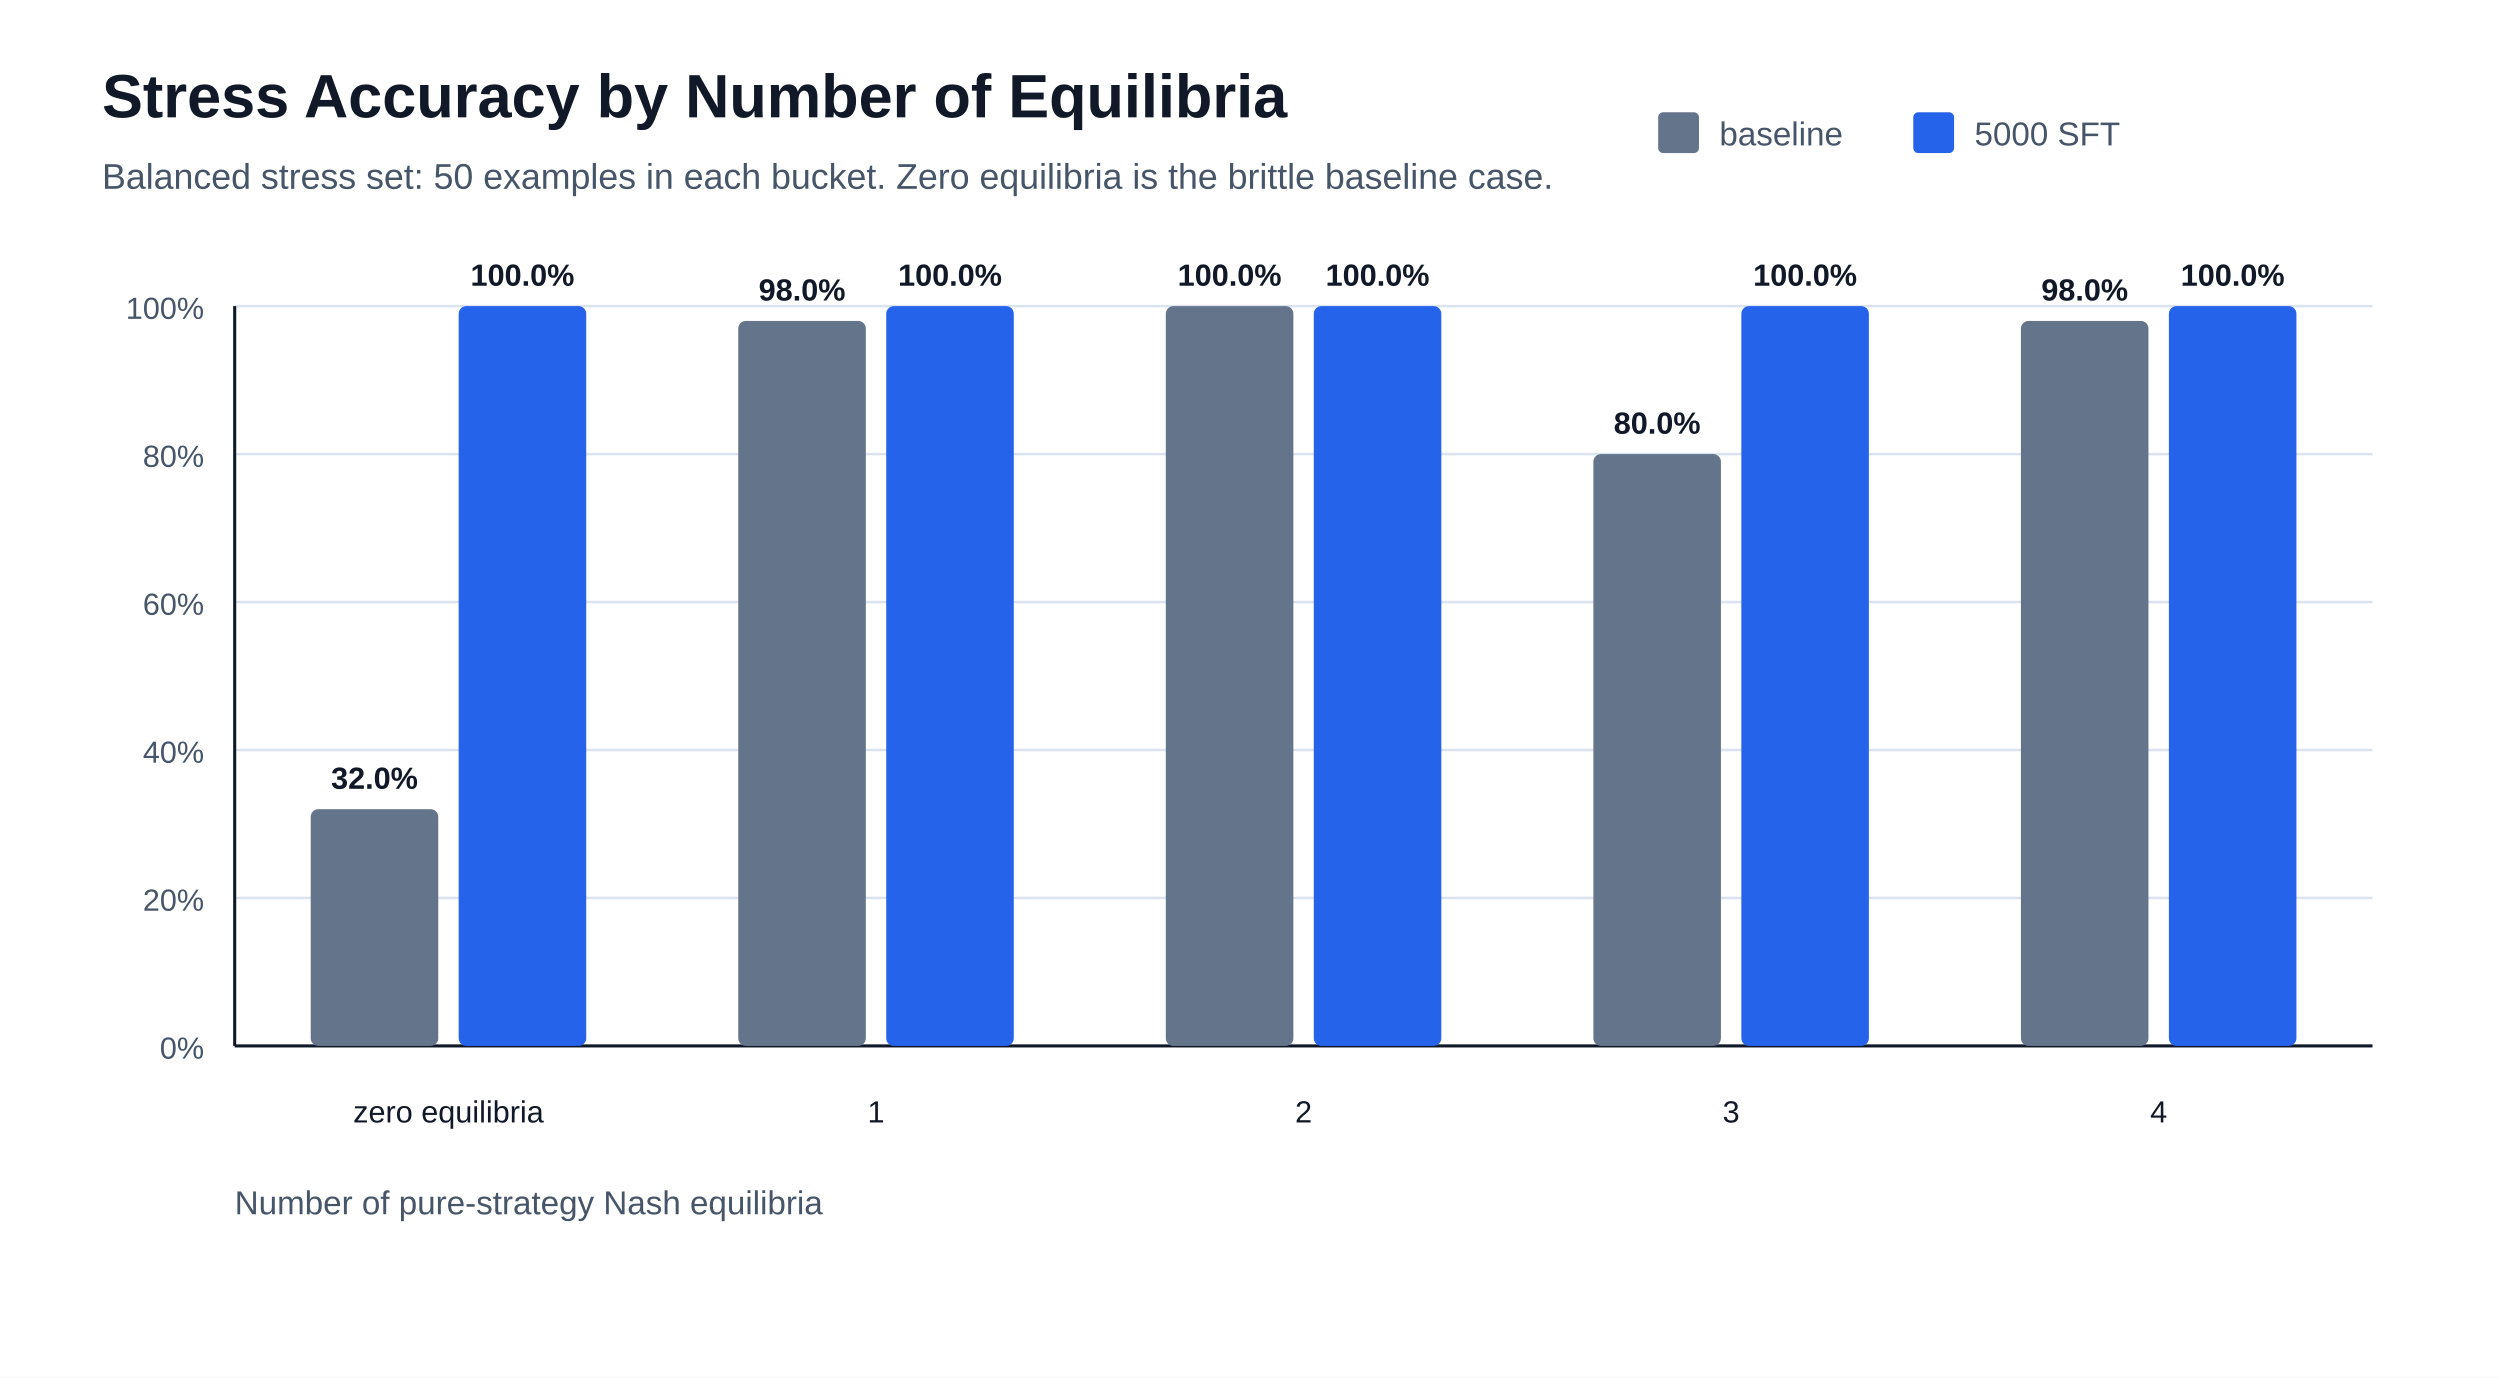
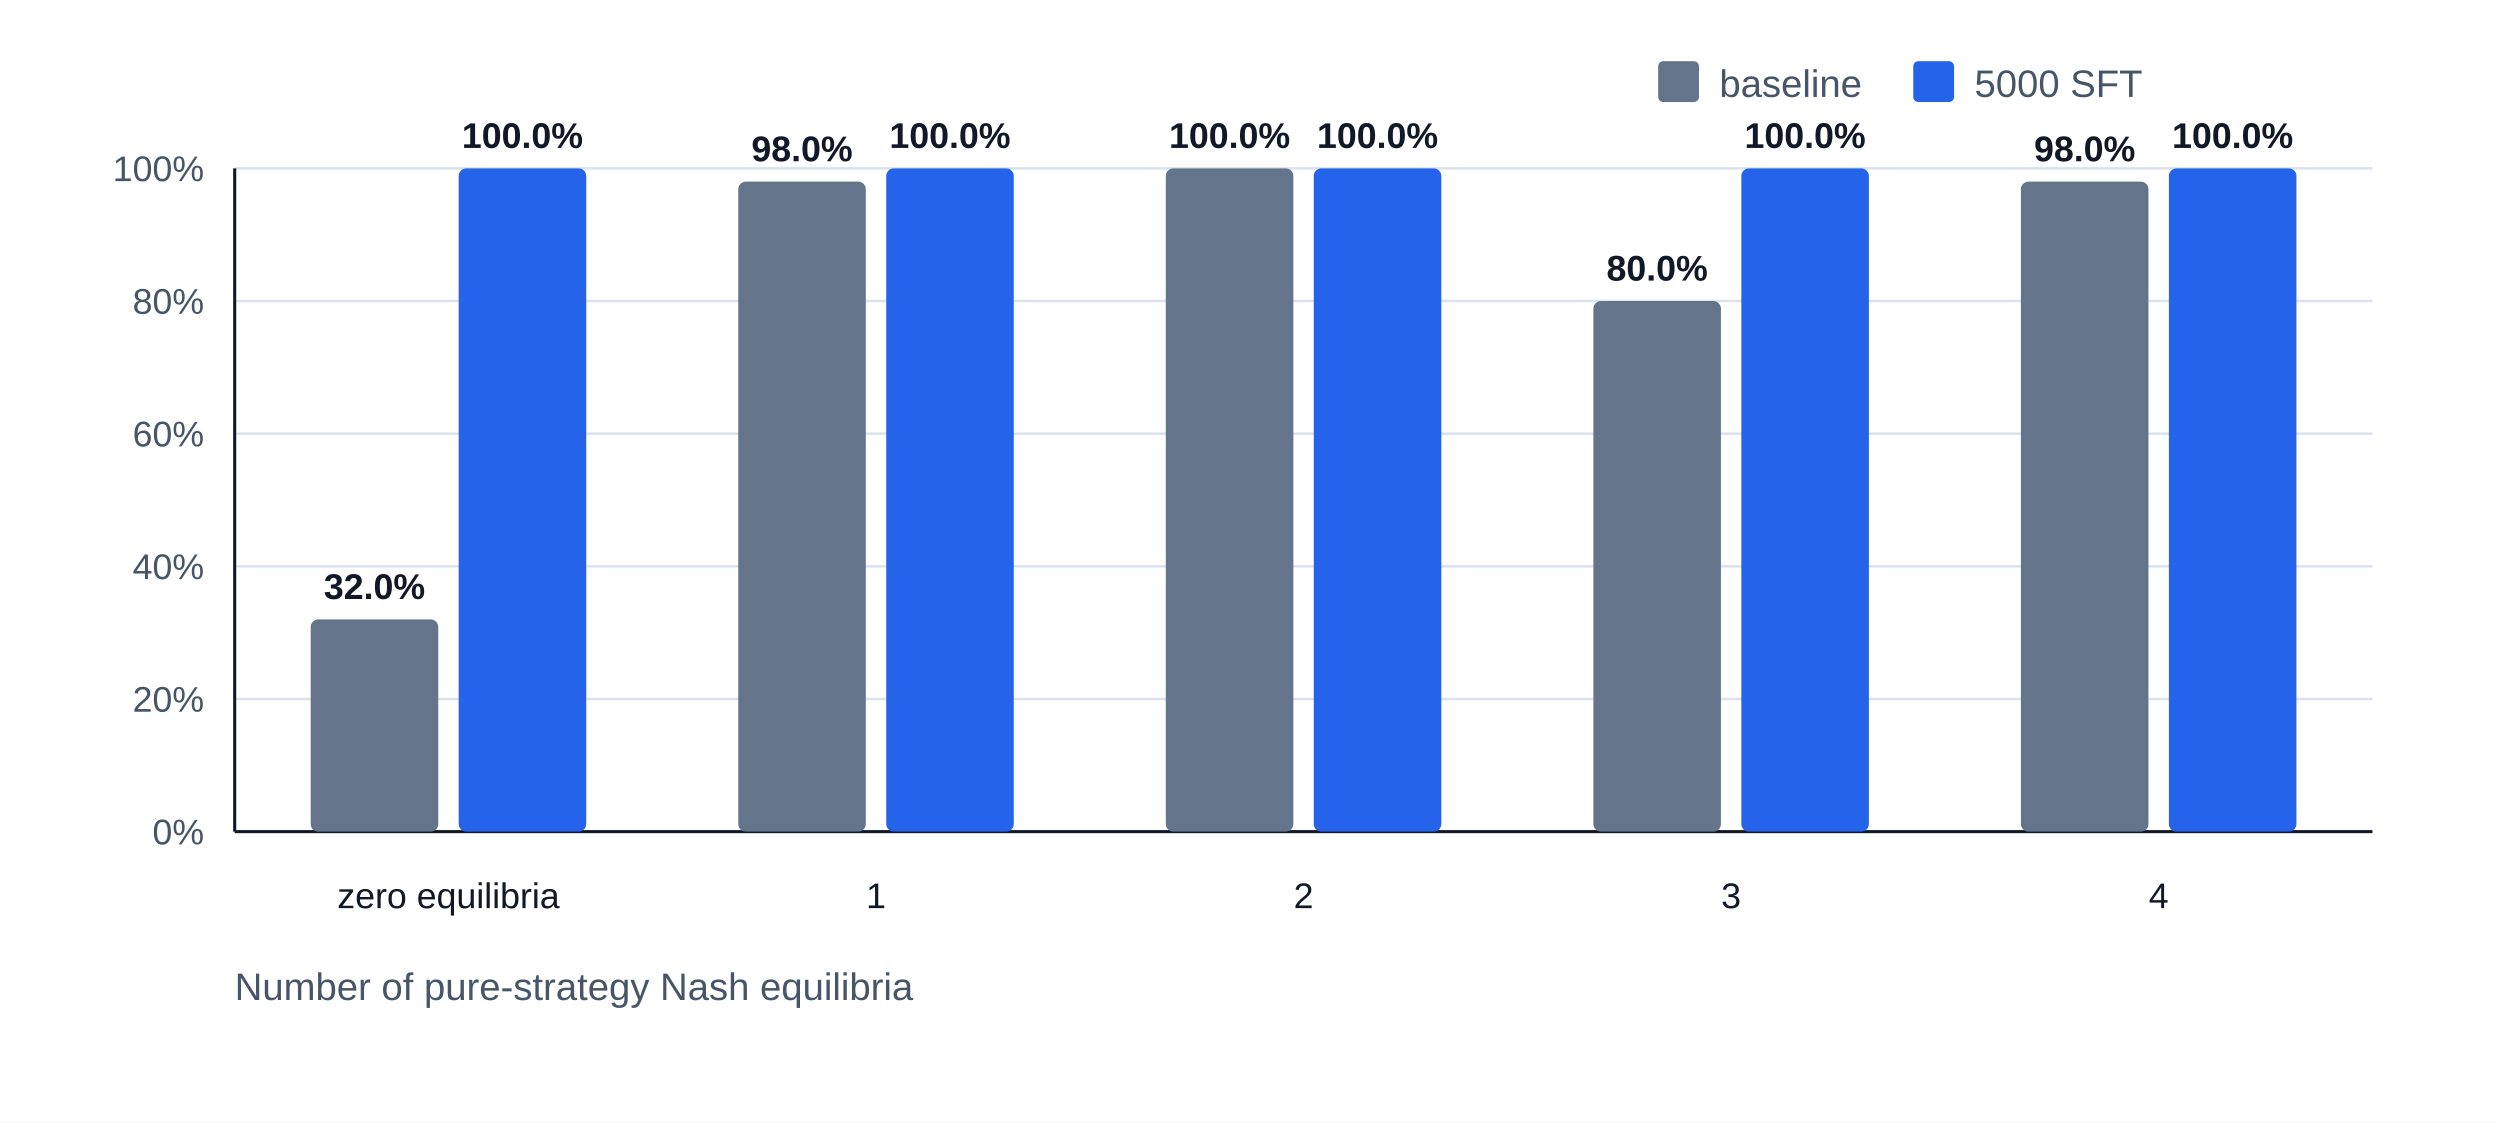
- <svg xmlns="http://www.w3.org/2000/svg" width="980" height="540" viewBox="0 0 980 540" role="img" aria-label="Stress Accuracy by Number of Equilibria">
-   <rect x="0.0" y="0.0" width="980.0" height="540.0" rx="0.0" fill="#ffffff" />
-   <text x="40.0" y="46.0" font-size="24" font-family="Arial, Helvetica, sans-serif" font-weight="700" fill="#111827" text-anchor="start">Stress Accuracy by Number of Equilibria</text>
-   <text x="40.0" y="74.0" font-size="14" font-family="Arial, Helvetica, sans-serif" font-weight="400" fill="#475569" text-anchor="start">Balanced stress set: 50 examples in each bucket. Zero equilibria is the brittle baseline case.</text>
-   <line x1="92.0" y1="410.0" x2="930.0" y2="410.0" stroke="#dbe3ef" stroke-width="1.0" />
-   <text x="80.0" y="415.0" font-size="12" font-family="Arial, Helvetica, sans-serif" font-weight="400" fill="#475569" text-anchor="end">0%</text>
-   <line x1="92.0" y1="352.0" x2="930.0" y2="352.0" stroke="#dbe3ef" stroke-width="1.0" />
-   <text x="80.0" y="357.0" font-size="12" font-family="Arial, Helvetica, sans-serif" font-weight="400" fill="#475569" text-anchor="end">20%</text>
-   <line x1="92.0" y1="294.0" x2="930.0" y2="294.0" stroke="#dbe3ef" stroke-width="1.0" />
-   <text x="80.0" y="299.0" font-size="12" font-family="Arial, Helvetica, sans-serif" font-weight="400" fill="#475569" text-anchor="end">40%</text>
-   <line x1="92.0" y1="236.0" x2="930.0" y2="236.0" stroke="#dbe3ef" stroke-width="1.0" />
-   <text x="80.0" y="241.0" font-size="12" font-family="Arial, Helvetica, sans-serif" font-weight="400" fill="#475569" text-anchor="end">60%</text>
-   <line x1="92.0" y1="178.0" x2="930.0" y2="178.0" stroke="#dbe3ef" stroke-width="1.0" />
-   <text x="80.0" y="183.0" font-size="12" font-family="Arial, Helvetica, sans-serif" font-weight="400" fill="#475569" text-anchor="end">80%</text>
-   <line x1="92.0" y1="120.0" x2="930.0" y2="120.0" stroke="#dbe3ef" stroke-width="1.0" />
-   <text x="80.0" y="125.0" font-size="12" font-family="Arial, Helvetica, sans-serif" font-weight="400" fill="#475569" text-anchor="end">100%</text>
-   <line x1="92.0" y1="120.0" x2="92.0" y2="410.0" stroke="#111827" stroke-width="1.2" />
-   <line x1="92.0" y1="410.0" x2="930.0" y2="410.0" stroke="#111827" stroke-width="1.2" />
-   <rect x="121.8" y="317.2" width="50.0" height="92.8" rx="3.0" fill="#64748b" />
-   <text x="146.8" y="309.2" font-size="12" font-family="Arial, Helvetica, sans-serif" font-weight="700" fill="#111827" text-anchor="middle">32.0%</text>
-   <rect x="179.8" y="120.0" width="50.0" height="290.0" rx="3.0" fill="#2563eb" />
-   <text x="204.8" y="112.0" font-size="12" font-family="Arial, Helvetica, sans-serif" font-weight="700" fill="#111827" text-anchor="middle">100.0%</text>
-   <text x="175.8" y="440.0" font-size="12" font-family="Arial, Helvetica, sans-serif" font-weight="400" fill="#111827" text-anchor="middle">zero equilibria</text>
-   <rect x="289.4" y="125.8" width="50.0" height="284.2" rx="3.0" fill="#64748b" />
-   <text x="314.4" y="117.8" font-size="12" font-family="Arial, Helvetica, sans-serif" font-weight="700" fill="#111827" text-anchor="middle">98.0%</text>
-   <rect x="347.4" y="120.0" width="50.0" height="290.0" rx="3.0" fill="#2563eb" />
-   <text x="372.4" y="112.0" font-size="12" font-family="Arial, Helvetica, sans-serif" font-weight="700" fill="#111827" text-anchor="middle">100.0%</text>
-   <text x="343.4" y="440.0" font-size="12" font-family="Arial, Helvetica, sans-serif" font-weight="400" fill="#111827" text-anchor="middle">1</text>
-   <rect x="457.0" y="120.0" width="50.0" height="290.0" rx="3.0" fill="#64748b" />
-   <text x="482.0" y="112.0" font-size="12" font-family="Arial, Helvetica, sans-serif" font-weight="700" fill="#111827" text-anchor="middle">100.0%</text>
-   <rect x="515.0" y="120.0" width="50.0" height="290.0" rx="3.0" fill="#2563eb" />
-   <text x="540.0" y="112.0" font-size="12" font-family="Arial, Helvetica, sans-serif" font-weight="700" fill="#111827" text-anchor="middle">100.0%</text>
-   <text x="511.0" y="440.0" font-size="12" font-family="Arial, Helvetica, sans-serif" font-weight="400" fill="#111827" text-anchor="middle">2</text>
-   <rect x="624.6" y="178.0" width="50.0" height="232.0" rx="3.0" fill="#64748b" />
-   <text x="649.6" y="170.0" font-size="12" font-family="Arial, Helvetica, sans-serif" font-weight="700" fill="#111827" text-anchor="middle">80.0%</text>
-   <rect x="682.6" y="120.0" width="50.0" height="290.0" rx="3.0" fill="#2563eb" />
-   <text x="707.6" y="112.0" font-size="12" font-family="Arial, Helvetica, sans-serif" font-weight="700" fill="#111827" text-anchor="middle">100.0%</text>
-   <text x="678.6" y="440.0" font-size="12" font-family="Arial, Helvetica, sans-serif" font-weight="400" fill="#111827" text-anchor="middle">3</text>
-   <rect x="792.2" y="125.8" width="50.0" height="284.2" rx="3.0" fill="#64748b" />
-   <text x="817.2" y="117.8" font-size="12" font-family="Arial, Helvetica, sans-serif" font-weight="700" fill="#111827" text-anchor="middle">98.0%</text>
-   <rect x="850.2" y="120.0" width="50.0" height="290.0" rx="3.0" fill="#2563eb" />
-   <text x="875.2" y="112.0" font-size="12" font-family="Arial, Helvetica, sans-serif" font-weight="700" fill="#111827" text-anchor="middle">100.0%</text>
-   <text x="846.2" y="440.0" font-size="12" font-family="Arial, Helvetica, sans-serif" font-weight="400" fill="#111827" text-anchor="middle">4</text>
-   <text x="92.0" y="476.0" font-size="13" font-family="Arial, Helvetica, sans-serif" font-weight="400" fill="#475569" text-anchor="start">Number of pure-strategy Nash equilibria</text>
-   <rect x="650.0" y="44.0" width="16.0" height="16.0" rx="2.0" fill="#64748b" />
-   <text x="674.0" y="57.0" font-size="13" font-family="Arial, Helvetica, sans-serif" font-weight="400" fill="#475569" text-anchor="start">baseline</text>
-   <rect x="750.0" y="44.0" width="16.0" height="16.0" rx="2.0" fill="#2563eb" />
-   <text x="774.0" y="57.0" font-size="13" font-family="Arial, Helvetica, sans-serif" font-weight="400" fill="#475569" text-anchor="start">5000 SFT</text>
+ <svg xmlns="http://www.w3.org/2000/svg" width="980" height="440" viewBox="0 0 980 440" role="img" aria-label="Stress Accuracy by Number of Equilibria">
+   <rect x="0.0" y="0.0" width="980.0" height="440.0" rx="0.0" fill="#ffffff" />
+   <line x1="92.0" y1="326.0" x2="930.0" y2="326.0" stroke="#dbe3ef" stroke-width="1.0" />
+   <text x="80.0" y="331.0" font-size="14" font-family="Arial, Helvetica, sans-serif" font-weight="400" fill="#475569" text-anchor="end">0%</text>
+   <line x1="92.0" y1="274.0" x2="930.0" y2="274.0" stroke="#dbe3ef" stroke-width="1.0" />
+   <text x="80.0" y="279.0" font-size="14" font-family="Arial, Helvetica, sans-serif" font-weight="400" fill="#475569" text-anchor="end">20%</text>
+   <line x1="92.0" y1="222.0" x2="930.0" y2="222.0" stroke="#dbe3ef" stroke-width="1.0" />
+   <text x="80.0" y="227.0" font-size="14" font-family="Arial, Helvetica, sans-serif" font-weight="400" fill="#475569" text-anchor="end">40%</text>
+   <line x1="92.0" y1="170.0" x2="930.0" y2="170.0" stroke="#dbe3ef" stroke-width="1.0" />
+   <text x="80.0" y="175.0" font-size="14" font-family="Arial, Helvetica, sans-serif" font-weight="400" fill="#475569" text-anchor="end">60%</text>
+   <line x1="92.0" y1="118.0" x2="930.0" y2="118.0" stroke="#dbe3ef" stroke-width="1.0" />
+   <text x="80.0" y="123.0" font-size="14" font-family="Arial, Helvetica, sans-serif" font-weight="400" fill="#475569" text-anchor="end">80%</text>
+   <line x1="92.0" y1="66.0" x2="930.0" y2="66.0" stroke="#dbe3ef" stroke-width="1.0" />
+   <text x="80.0" y="71.0" font-size="14" font-family="Arial, Helvetica, sans-serif" font-weight="400" fill="#475569" text-anchor="end">100%</text>
+   <line x1="92.0" y1="66.0" x2="92.0" y2="326.0" stroke="#111827" stroke-width="1.2" />
+   <line x1="92.0" y1="326.0" x2="930.0" y2="326.0" stroke="#111827" stroke-width="1.2" />
+   <rect x="121.8" y="242.8" width="50.0" height="83.2" rx="3.0" fill="#64748b" />
+   <text x="146.8" y="234.8" font-size="14" font-family="Arial, Helvetica, sans-serif" font-weight="700" fill="#111827" text-anchor="middle">32.0%</text>
+   <rect x="179.8" y="66.0" width="50.0" height="260.0" rx="3.0" fill="#2563eb" />
+   <text x="204.8" y="58.0" font-size="14" font-family="Arial, Helvetica, sans-serif" font-weight="700" fill="#111827" text-anchor="middle">100.0%</text>
+   <text x="175.8" y="356.0" font-size="14" font-family="Arial, Helvetica, sans-serif" font-weight="400" fill="#111827" text-anchor="middle">zero equilibria</text>
+   <rect x="289.4" y="71.2" width="50.0" height="254.8" rx="3.0" fill="#64748b" />
+   <text x="314.4" y="63.2" font-size="14" font-family="Arial, Helvetica, sans-serif" font-weight="700" fill="#111827" text-anchor="middle">98.0%</text>
+   <rect x="347.4" y="66.0" width="50.0" height="260.0" rx="3.0" fill="#2563eb" />
+   <text x="372.4" y="58.0" font-size="14" font-family="Arial, Helvetica, sans-serif" font-weight="700" fill="#111827" text-anchor="middle">100.0%</text>
+   <text x="343.4" y="356.0" font-size="14" font-family="Arial, Helvetica, sans-serif" font-weight="400" fill="#111827" text-anchor="middle">1</text>
+   <rect x="457.0" y="66.0" width="50.0" height="260.0" rx="3.0" fill="#64748b" />
+   <text x="482.0" y="58.0" font-size="14" font-family="Arial, Helvetica, sans-serif" font-weight="700" fill="#111827" text-anchor="middle">100.0%</text>
+   <rect x="515.0" y="66.0" width="50.0" height="260.0" rx="3.0" fill="#2563eb" />
+   <text x="540.0" y="58.0" font-size="14" font-family="Arial, Helvetica, sans-serif" font-weight="700" fill="#111827" text-anchor="middle">100.0%</text>
+   <text x="511.0" y="356.0" font-size="14" font-family="Arial, Helvetica, sans-serif" font-weight="400" fill="#111827" text-anchor="middle">2</text>
+   <rect x="624.6" y="118.0" width="50.0" height="208.0" rx="3.0" fill="#64748b" />
+   <text x="649.6" y="110.0" font-size="14" font-family="Arial, Helvetica, sans-serif" font-weight="700" fill="#111827" text-anchor="middle">80.0%</text>
+   <rect x="682.6" y="66.0" width="50.0" height="260.0" rx="3.0" fill="#2563eb" />
+   <text x="707.6" y="58.0" font-size="14" font-family="Arial, Helvetica, sans-serif" font-weight="700" fill="#111827" text-anchor="middle">100.0%</text>
+   <text x="678.6" y="356.0" font-size="14" font-family="Arial, Helvetica, sans-serif" font-weight="400" fill="#111827" text-anchor="middle">3</text>
+   <rect x="792.2" y="71.2" width="50.0" height="254.8" rx="3.0" fill="#64748b" />
+   <text x="817.2" y="63.2" font-size="14" font-family="Arial, Helvetica, sans-serif" font-weight="700" fill="#111827" text-anchor="middle">98.0%</text>
+   <rect x="850.2" y="66.0" width="50.0" height="260.0" rx="3.0" fill="#2563eb" />
+   <text x="875.2" y="58.0" font-size="14" font-family="Arial, Helvetica, sans-serif" font-weight="700" fill="#111827" text-anchor="middle">100.0%</text>
+   <text x="846.2" y="356.0" font-size="14" font-family="Arial, Helvetica, sans-serif" font-weight="400" fill="#111827" text-anchor="middle">4</text>
+   <text x="92.0" y="392.0" font-size="15" font-family="Arial, Helvetica, sans-serif" font-weight="400" fill="#475569" text-anchor="start">Number of pure-strategy Nash equilibria</text>
+   <rect x="650.0" y="24.0" width="16.0" height="16.0" rx="2.0" fill="#64748b" />
+   <text x="674.0" y="38.0" font-size="15" font-family="Arial, Helvetica, sans-serif" font-weight="400" fill="#475569" text-anchor="start">baseline</text>
+   <rect x="750.0" y="24.0" width="16.0" height="16.0" rx="2.0" fill="#2563eb" />
+   <text x="774.0" y="38.0" font-size="15" font-family="Arial, Helvetica, sans-serif" font-weight="400" fill="#475569" text-anchor="start">5000 SFT</text>
</svg>
